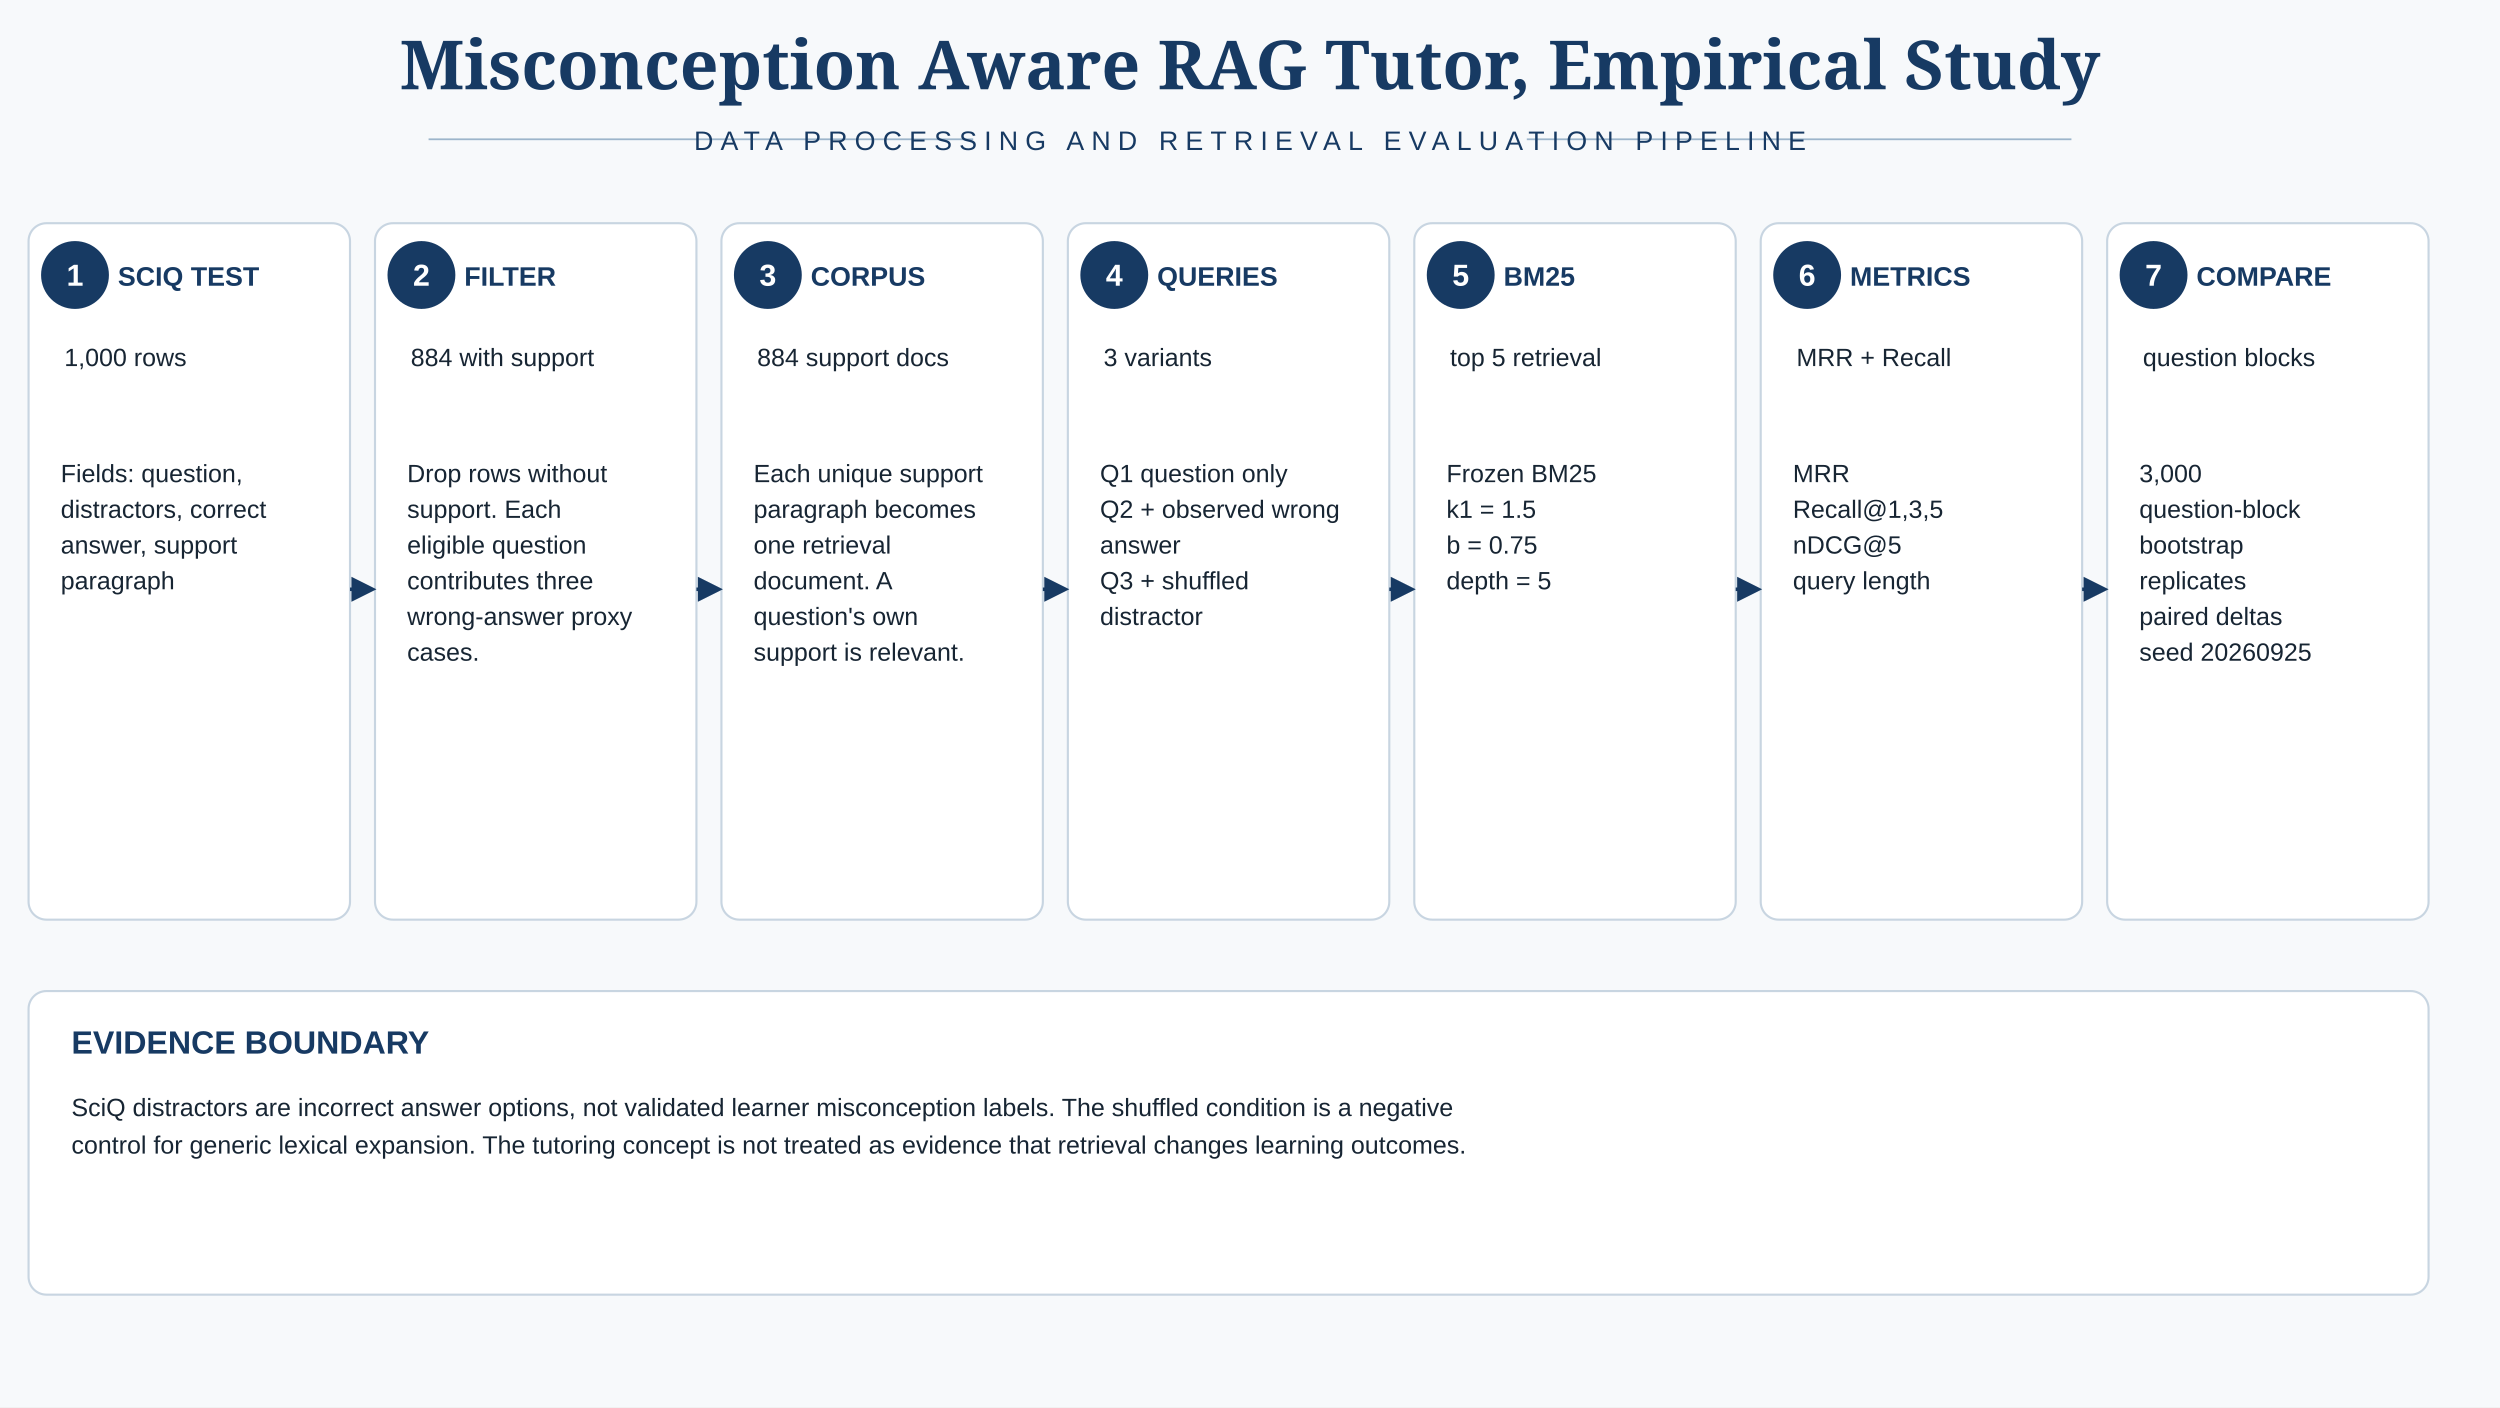
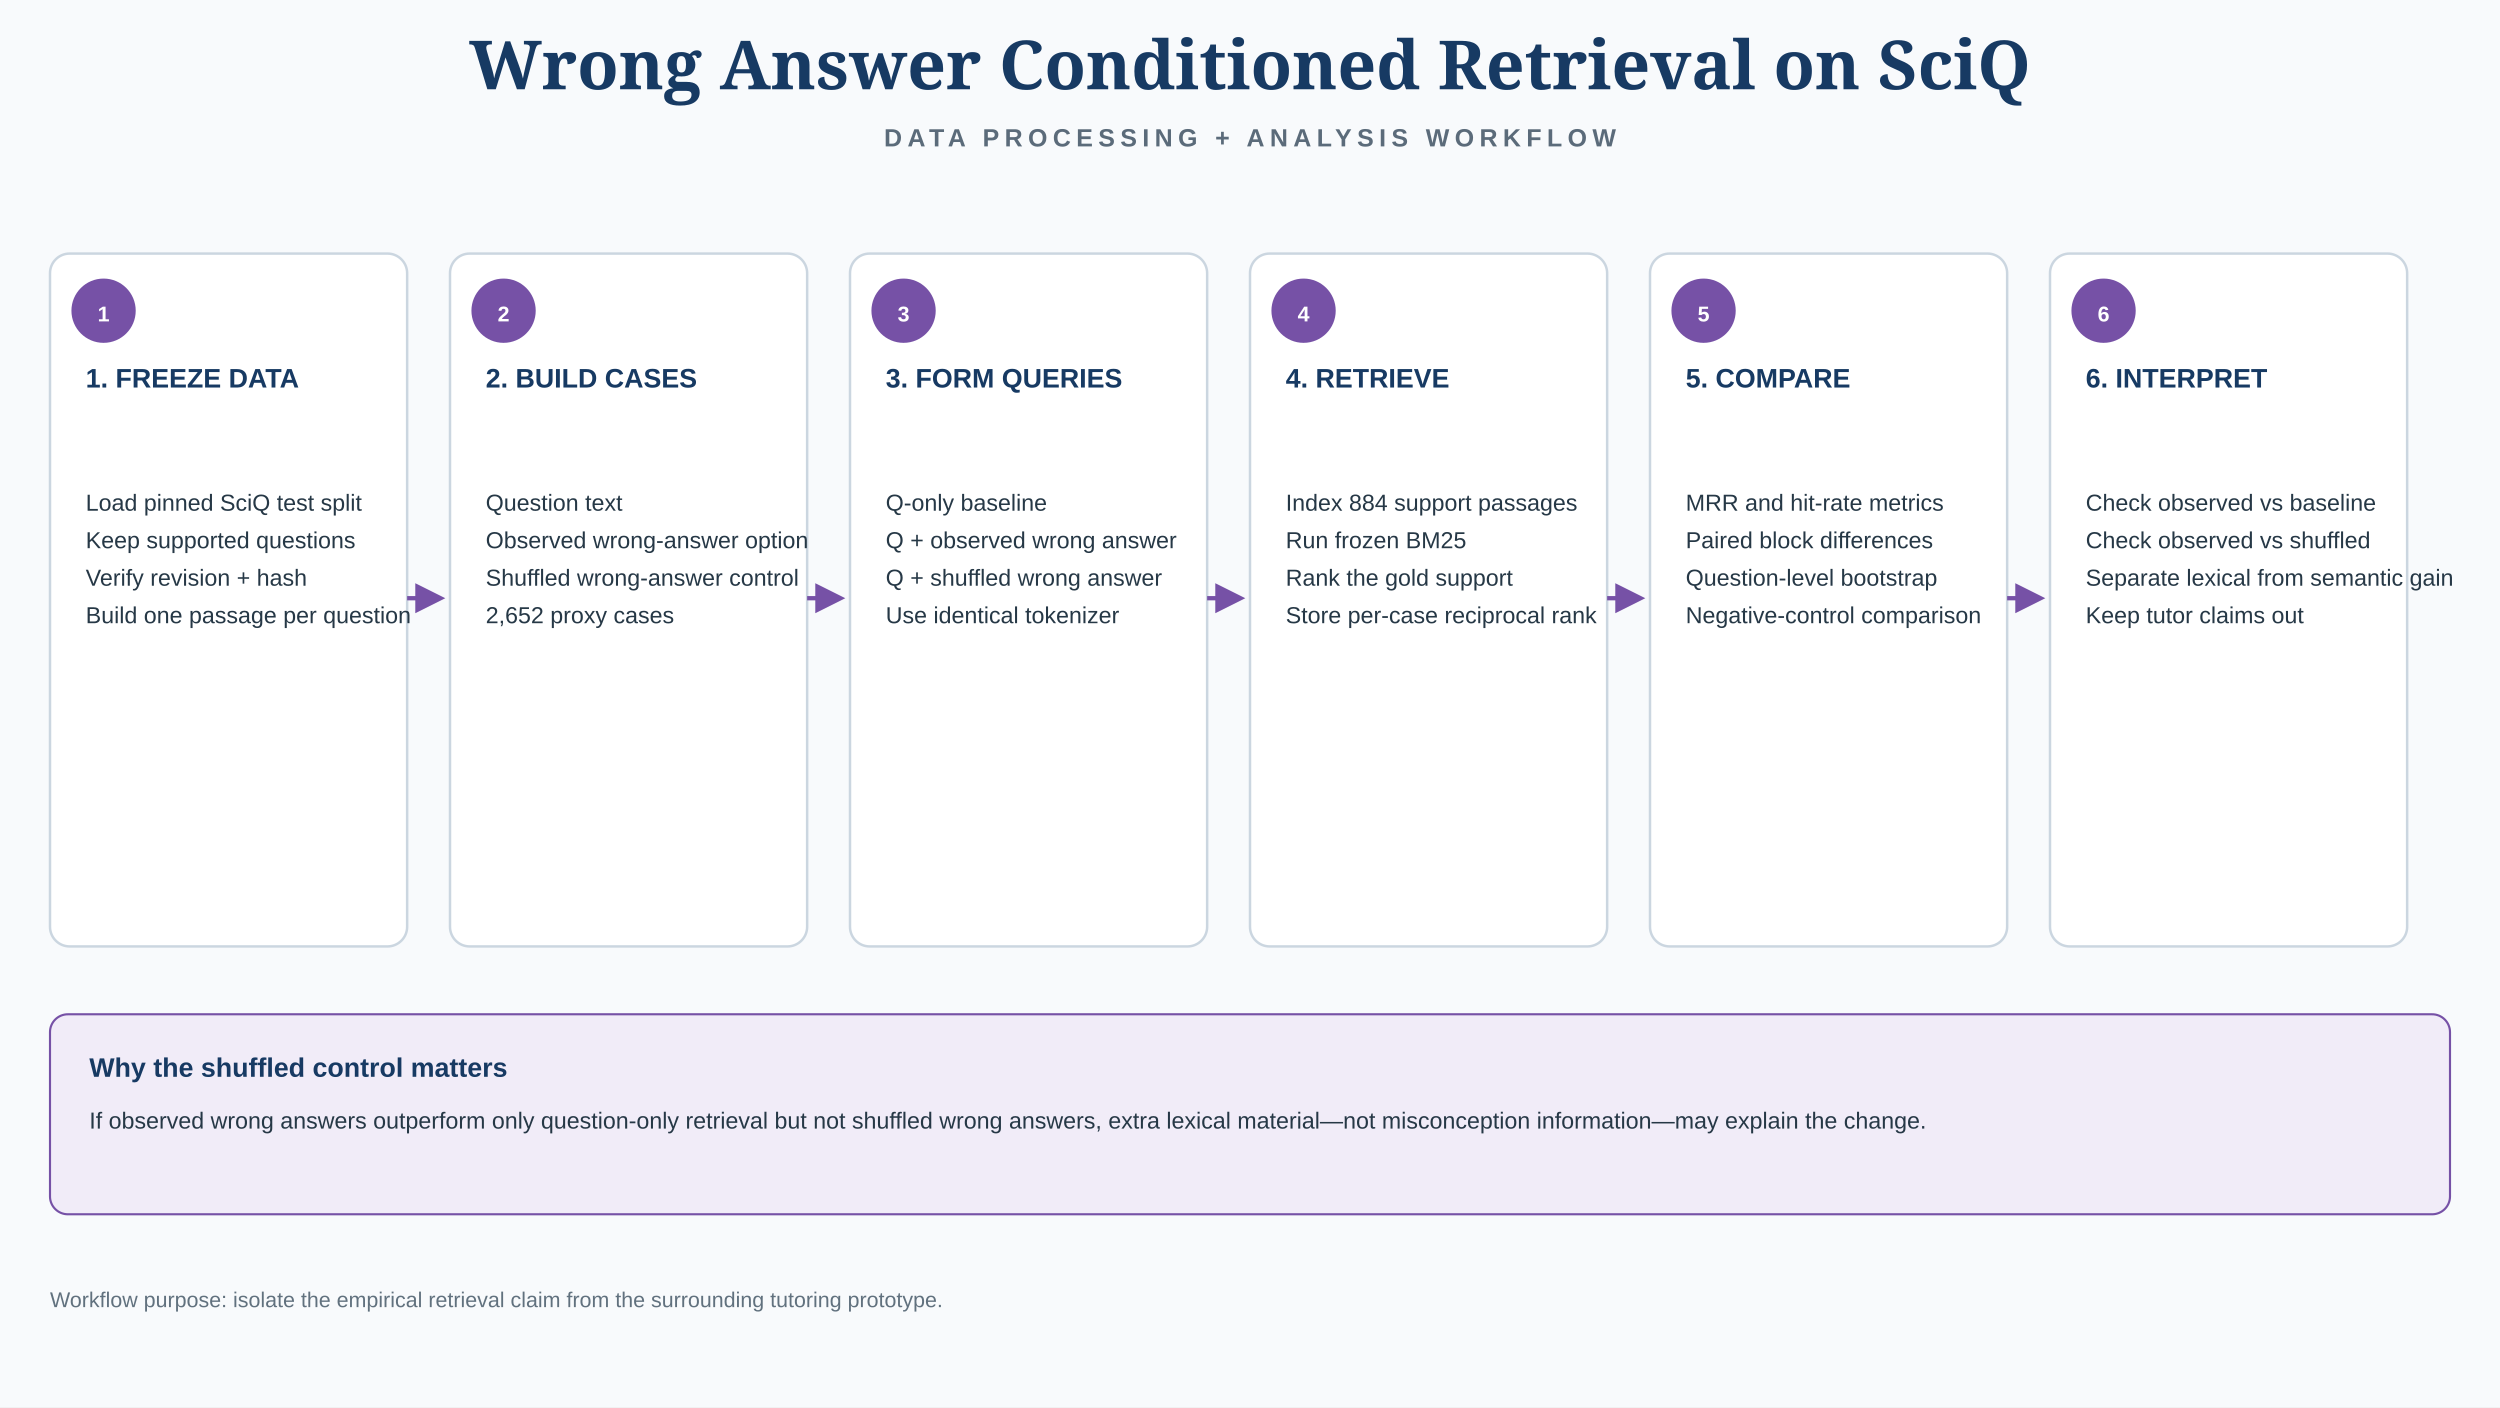
<svg xmlns="http://www.w3.org/2000/svg" viewBox="0 0 1400 788" role="img" aria-labelledby="title desc">
-   <rect width="1400" height="788" fill="#F7F9FB" />
-   <style>
- .title{font-family:Georgia,serif;font-weight:700;fill:#173A63;font-size:38px}
- .subtitle{font-family:Arial,sans-serif;fill:#173A63;font-size:15px;letter-spacing:4px}
- .h{font-family:Arial,sans-serif;font-weight:700;fill:#173A63;font-size:18px}
- .h2{font-family:Arial,sans-serif;font-weight:700;fill:#173A63;font-size:15px}
- .txt{font-family:Arial,sans-serif;fill:#172533;font-size:14px}
- .card{fill:#FFFFFF;stroke:#C8D5E1;stroke-width:1.2}
- .flow{stroke:#173A63;stroke-width:2;fill:none;marker-end:url(#arrow)}
- </style>
+   <rect width="1400" height="788" fill="#F8FAFC" />
+   <style>.title{font:700 38px Georgia,serif;fill:#173A63}.sub{font:600 14px Arial,sans-serif;fill:#5B6B7A;letter-spacing:3px}.step{fill:#FFF;stroke:#CBD6E0;stroke-width:1.4}.num{fill:#7651A6}.h{font:700 15px Arial,sans-serif;fill:#173A63}.body{font:13px Arial,sans-serif;fill:#263846}.small{font:12px Arial,sans-serif;fill:#61717E}.note{fill:#F1ECF8;stroke:#7651A6;stroke-width:1.2}.arrow{stroke:#7651A6;stroke-width:2.4;fill:none;marker-end:url(#arrow)}</style>
  <defs>
    <marker id="arrow" viewBox="0 0 10 10" refX="8" refY="5" markerWidth="7" markerHeight="7" orient="auto">
-       <path d="M 0 0 L 10 5 L 0 10 z" fill="#173A63" />
+       <path d="M0 0 L10 5 L0 10 z" fill="#7651A6" />
    </marker>
  </defs>
-   <text x="700" y="50" text-anchor="middle" class="title">Misconception Aware RAG Tutor, Empirical Study</text>
-   <line x1="240" y1="78" x2="545" y2="78" stroke="#9DB5CB" />
-   <line x1="855" y1="78" x2="1160" y2="78" stroke="#9DB5CB" />
-   <text x="700" y="84" text-anchor="middle" class="subtitle">DATA PROCESSING AND RETRIEVAL EVALUATION PIPELINE</text>
-   <rect x="16" y="125" width="180" height="390" rx="10" class="card" />
-   <circle cx="42" cy="154" r="19" fill="#173A63" />
-   <text x="42" y="160" text-anchor="middle" fill="white" font-family="Arial" font-weight="700" font-size="17">1</text>
-   <text x="66" y="160" class="h2">SCIQ TEST</text>
-   <text x="36" y="205" class="txt">1,000 rows</text>
-   <rect x="210" y="125" width="180" height="390" rx="10" class="card" />
-   <circle cx="236" cy="154" r="19" fill="#173A63" />
-   <text x="236" y="160" text-anchor="middle" fill="white" font-family="Arial" font-weight="700" font-size="17">2</text>
-   <text x="260" y="160" class="h2">FILTER</text>
-   <text x="230" y="205" class="txt">884 with support</text>
-   <rect x="404" y="125" width="180" height="390" rx="10" class="card" />
-   <circle cx="430" cy="154" r="19" fill="#173A63" />
-   <text x="430" y="160" text-anchor="middle" fill="white" font-family="Arial" font-weight="700" font-size="17">3</text>
-   <text x="454" y="160" class="h2">CORPUS</text>
-   <text x="424" y="205" class="txt">884 support docs</text>
-   <rect x="598" y="125" width="180" height="390" rx="10" class="card" />
-   <circle cx="624" cy="154" r="19" fill="#173A63" />
-   <text x="624" y="160" text-anchor="middle" fill="white" font-family="Arial" font-weight="700" font-size="17">4</text>
-   <text x="648" y="160" class="h2">QUERIES</text>
-   <text x="618" y="205" class="txt">3 variants</text>
-   <rect x="792" y="125" width="180" height="390" rx="10" class="card" />
-   <circle cx="818" cy="154" r="19" fill="#173A63" />
-   <text x="818" y="160" text-anchor="middle" fill="white" font-family="Arial" font-weight="700" font-size="17">5</text>
-   <text x="842" y="160" class="h2">BM25</text>
-   <text x="812" y="205" class="txt">top 5 retrieval</text>
-   <rect x="986" y="125" width="180" height="390" rx="10" class="card" />
-   <circle cx="1012" cy="154" r="19" fill="#173A63" />
-   <text x="1012" y="160" text-anchor="middle" fill="white" font-family="Arial" font-weight="700" font-size="17">6</text>
-   <text x="1036" y="160" class="h2">METRICS</text>
-   <text x="1006" y="205" class="txt">MRR + Recall</text>
-   <rect x="1180" y="125" width="180" height="390" rx="10" class="card" />
-   <circle cx="1206" cy="154" r="19" fill="#173A63" />
-   <text x="1206" y="160" text-anchor="middle" fill="white" font-family="Arial" font-weight="700" font-size="17">7</text>
-   <text x="1230" y="160" class="h2">COMPARE</text>
-   <text x="1200" y="205" class="txt">question blocks</text>
-   <path d="M 196 330 L 208 330" class="flow" />
-   <path d="M 390 330 L 402 330" class="flow" />
-   <path d="M 584 330 L 596 330" class="flow" />
-   <path d="M 778 330 L 790 330" class="flow" />
-   <path d="M 972 330 L 984 330" class="flow" />
-   <path d="M 1166 330 L 1178 330" class="flow" />
-   <text x="34" y="270" class="txt">
-     <tspan x="34">Fields: question,</tspan>
-     <tspan x="34" dy="20">distractors, correct</tspan>
-     <tspan x="34" dy="20">answer, support</tspan>
-     <tspan x="34" dy="20">paragraph</tspan>
+   <text x="700" y="50" text-anchor="middle" class="title">Wrong Answer Conditioned Retrieval on SciQ</text>
+   <text x="700" y="82" text-anchor="middle" class="sub">DATA PROCESSING + ANALYSIS WORKFLOW</text>
+   <rect x="28" y="142" width="200" height="388" rx="11" class="step" />
+   <circle cx="58" cy="174" r="18" class="num" />
+   <text x="58" y="180" text-anchor="middle" fill="#fff" font-family="Arial" font-weight="700">1</text>
+   <text x="48" y="217" class="h">
+     <tspan x="48">1. FREEZE DATA</tspan>
  </text>
-   <text x="228" y="270" class="txt">
-     <tspan x="228">Drop rows without</tspan>
-     <tspan x="228" dy="20">support. Each</tspan>
-     <tspan x="228" dy="20">eligible question</tspan>
-     <tspan x="228" dy="20">contributes three</tspan>
-     <tspan x="228" dy="20">wrong-answer proxy</tspan>
-     <tspan x="228" dy="20">cases.</tspan>
+   <text x="48" y="286" class="body">
+     <tspan x="48">Load pinned SciQ test split</tspan>
+     <tspan x="48" dy="21">Keep supported questions</tspan>
+     <tspan x="48" dy="21">Verify revision + hash</tspan>
+     <tspan x="48" dy="21">Build one passage per question</tspan>
  </text>
-   <text x="422" y="270" class="txt">
-     <tspan x="422">Each unique support</tspan>
-     <tspan x="422" dy="20">paragraph becomes</tspan>
-     <tspan x="422" dy="20">one retrieval</tspan>
-     <tspan x="422" dy="20">document. A</tspan>
-     <tspan x="422" dy="20">question's own</tspan>
-     <tspan x="422" dy="20">support is relevant.</tspan>
+   <path d="M228 335 H246" class="arrow" />
+   <rect x="252" y="142" width="200" height="388" rx="11" class="step" />
+   <circle cx="282" cy="174" r="18" class="num" />
+   <text x="282" y="180" text-anchor="middle" fill="#fff" font-family="Arial" font-weight="700">2</text>
+   <text x="272" y="217" class="h">
+     <tspan x="272">2. BUILD CASES</tspan>
  </text>
-   <text x="616" y="270" class="txt">
-     <tspan x="616">Q1 question only</tspan>
-     <tspan x="616" dy="20">Q2 + observed wrong</tspan>
-     <tspan x="616" dy="20">answer</tspan>
-     <tspan x="616" dy="20">Q3 + shuffled</tspan>
-     <tspan x="616" dy="20">distractor</tspan>
+   <text x="272" y="286" class="body">
+     <tspan x="272">Question text</tspan>
+     <tspan x="272" dy="21">Observed wrong-answer option</tspan>
+     <tspan x="272" dy="21">Shuffled wrong-answer control</tspan>
+     <tspan x="272" dy="21">2,652 proxy cases</tspan>
  </text>
-   <text x="810" y="270" class="txt">
-     <tspan x="810">Frozen BM25</tspan>
-     <tspan x="810" dy="20">k1 = 1.5</tspan>
-     <tspan x="810" dy="20">b = 0.75</tspan>
-     <tspan x="810" dy="20">depth = 5</tspan>
+   <path d="M452 335 H470" class="arrow" />
+   <rect x="476" y="142" width="200" height="388" rx="11" class="step" />
+   <circle cx="506" cy="174" r="18" class="num" />
+   <text x="506" y="180" text-anchor="middle" fill="#fff" font-family="Arial" font-weight="700">3</text>
+   <text x="496" y="217" class="h">
+     <tspan x="496">3. FORM QUERIES</tspan>
  </text>
-   <text x="1004" y="270" class="txt">
-     <tspan x="1004">MRR</tspan>
-     <tspan x="1004" dy="20">Recall@1,3,5</tspan>
-     <tspan x="1004" dy="20">nDCG@5</tspan>
-     <tspan x="1004" dy="20">query length</tspan>
+   <text x="496" y="286" class="body">
+     <tspan x="496">Q-only baseline</tspan>
+     <tspan x="496" dy="21">Q + observed wrong answer</tspan>
+     <tspan x="496" dy="21">Q + shuffled wrong answer</tspan>
+     <tspan x="496" dy="21">Use identical tokenizer</tspan>
  </text>
-   <text x="1198" y="270" class="txt">
-     <tspan x="1198">3,000</tspan>
-     <tspan x="1198" dy="20">question-block</tspan>
-     <tspan x="1198" dy="20">bootstrap</tspan>
-     <tspan x="1198" dy="20">replicates</tspan>
-     <tspan x="1198" dy="20">paired deltas</tspan>
-     <tspan x="1198" dy="20">seed 20260925</tspan>
+   <path d="M676 335 H694" class="arrow" />
+   <rect x="700" y="142" width="200" height="388" rx="11" class="step" />
+   <circle cx="730" cy="174" r="18" class="num" />
+   <text x="730" y="180" text-anchor="middle" fill="#fff" font-family="Arial" font-weight="700">4</text>
+   <text x="720" y="217" class="h">
+     <tspan x="720">4. RETRIEVE</tspan>
  </text>
-   <rect x="16" y="555" width="1344" height="170" rx="10" class="card" />
-   <text x="40" y="590" class="h">EVIDENCE BOUNDARY</text>
-   <text x="40" y="625" class="txt">
-     <tspan x="40">SciQ distractors are incorrect answer options, not validated learner misconception labels. The shuffled condition is a negative</tspan>
-     <tspan x="40" dy="21">control for generic lexical expansion. The tutoring concept is not treated as evidence that retrieval changes learning outcomes.</tspan>
+   <text x="720" y="286" class="body">
+     <tspan x="720">Index 884 support passages</tspan>
+     <tspan x="720" dy="21">Run frozen BM25</tspan>
+     <tspan x="720" dy="21">Rank the gold support</tspan>
+     <tspan x="720" dy="21">Store per-case reciprocal rank</tspan>
  </text>
+   <path d="M900 335 H918" class="arrow" />
+   <rect x="924" y="142" width="200" height="388" rx="11" class="step" />
+   <circle cx="954" cy="174" r="18" class="num" />
+   <text x="954" y="180" text-anchor="middle" fill="#fff" font-family="Arial" font-weight="700">5</text>
+   <text x="944" y="217" class="h">
+     <tspan x="944">5. COMPARE</tspan>
+   </text>
+   <text x="944" y="286" class="body">
+     <tspan x="944">MRR and hit-rate metrics</tspan>
+     <tspan x="944" dy="21">Paired block differences</tspan>
+     <tspan x="944" dy="21">Question-level bootstrap</tspan>
+     <tspan x="944" dy="21">Negative-control comparison</tspan>
+   </text>
+   <path d="M1124 335 H1142" class="arrow" />
+   <rect x="1148" y="142" width="200" height="388" rx="11" class="step" />
+   <circle cx="1178" cy="174" r="18" class="num" />
+   <text x="1178" y="180" text-anchor="middle" fill="#fff" font-family="Arial" font-weight="700">6</text>
+   <text x="1168" y="217" class="h">
+     <tspan x="1168">6. INTERPRET</tspan>
+   </text>
+   <text x="1168" y="286" class="body">
+     <tspan x="1168">Check observed vs baseline</tspan>
+     <tspan x="1168" dy="21">Check observed vs shuffled</tspan>
+     <tspan x="1168" dy="21">Separate lexical from semantic gain</tspan>
+     <tspan x="1168" dy="21">Keep tutor claims out</tspan>
+   </text>
+   <rect x="28" y="568" width="1344" height="112" rx="10" class="note" />
+   <text x="50" y="603" class="h">Why the shuffled control matters</text>
+   <text x="50" y="632" class="body">
+     <tspan x="50">If observed wrong answers outperform only question-only retrieval but not shuffled wrong answers, extra lexical material—not misconception information—may explain the change.</tspan>
+   </text>
+   <text x="28" y="732" class="small">Workflow purpose: isolate the empirical retrieval claim from the surrounding tutoring prototype.</text>
</svg>
